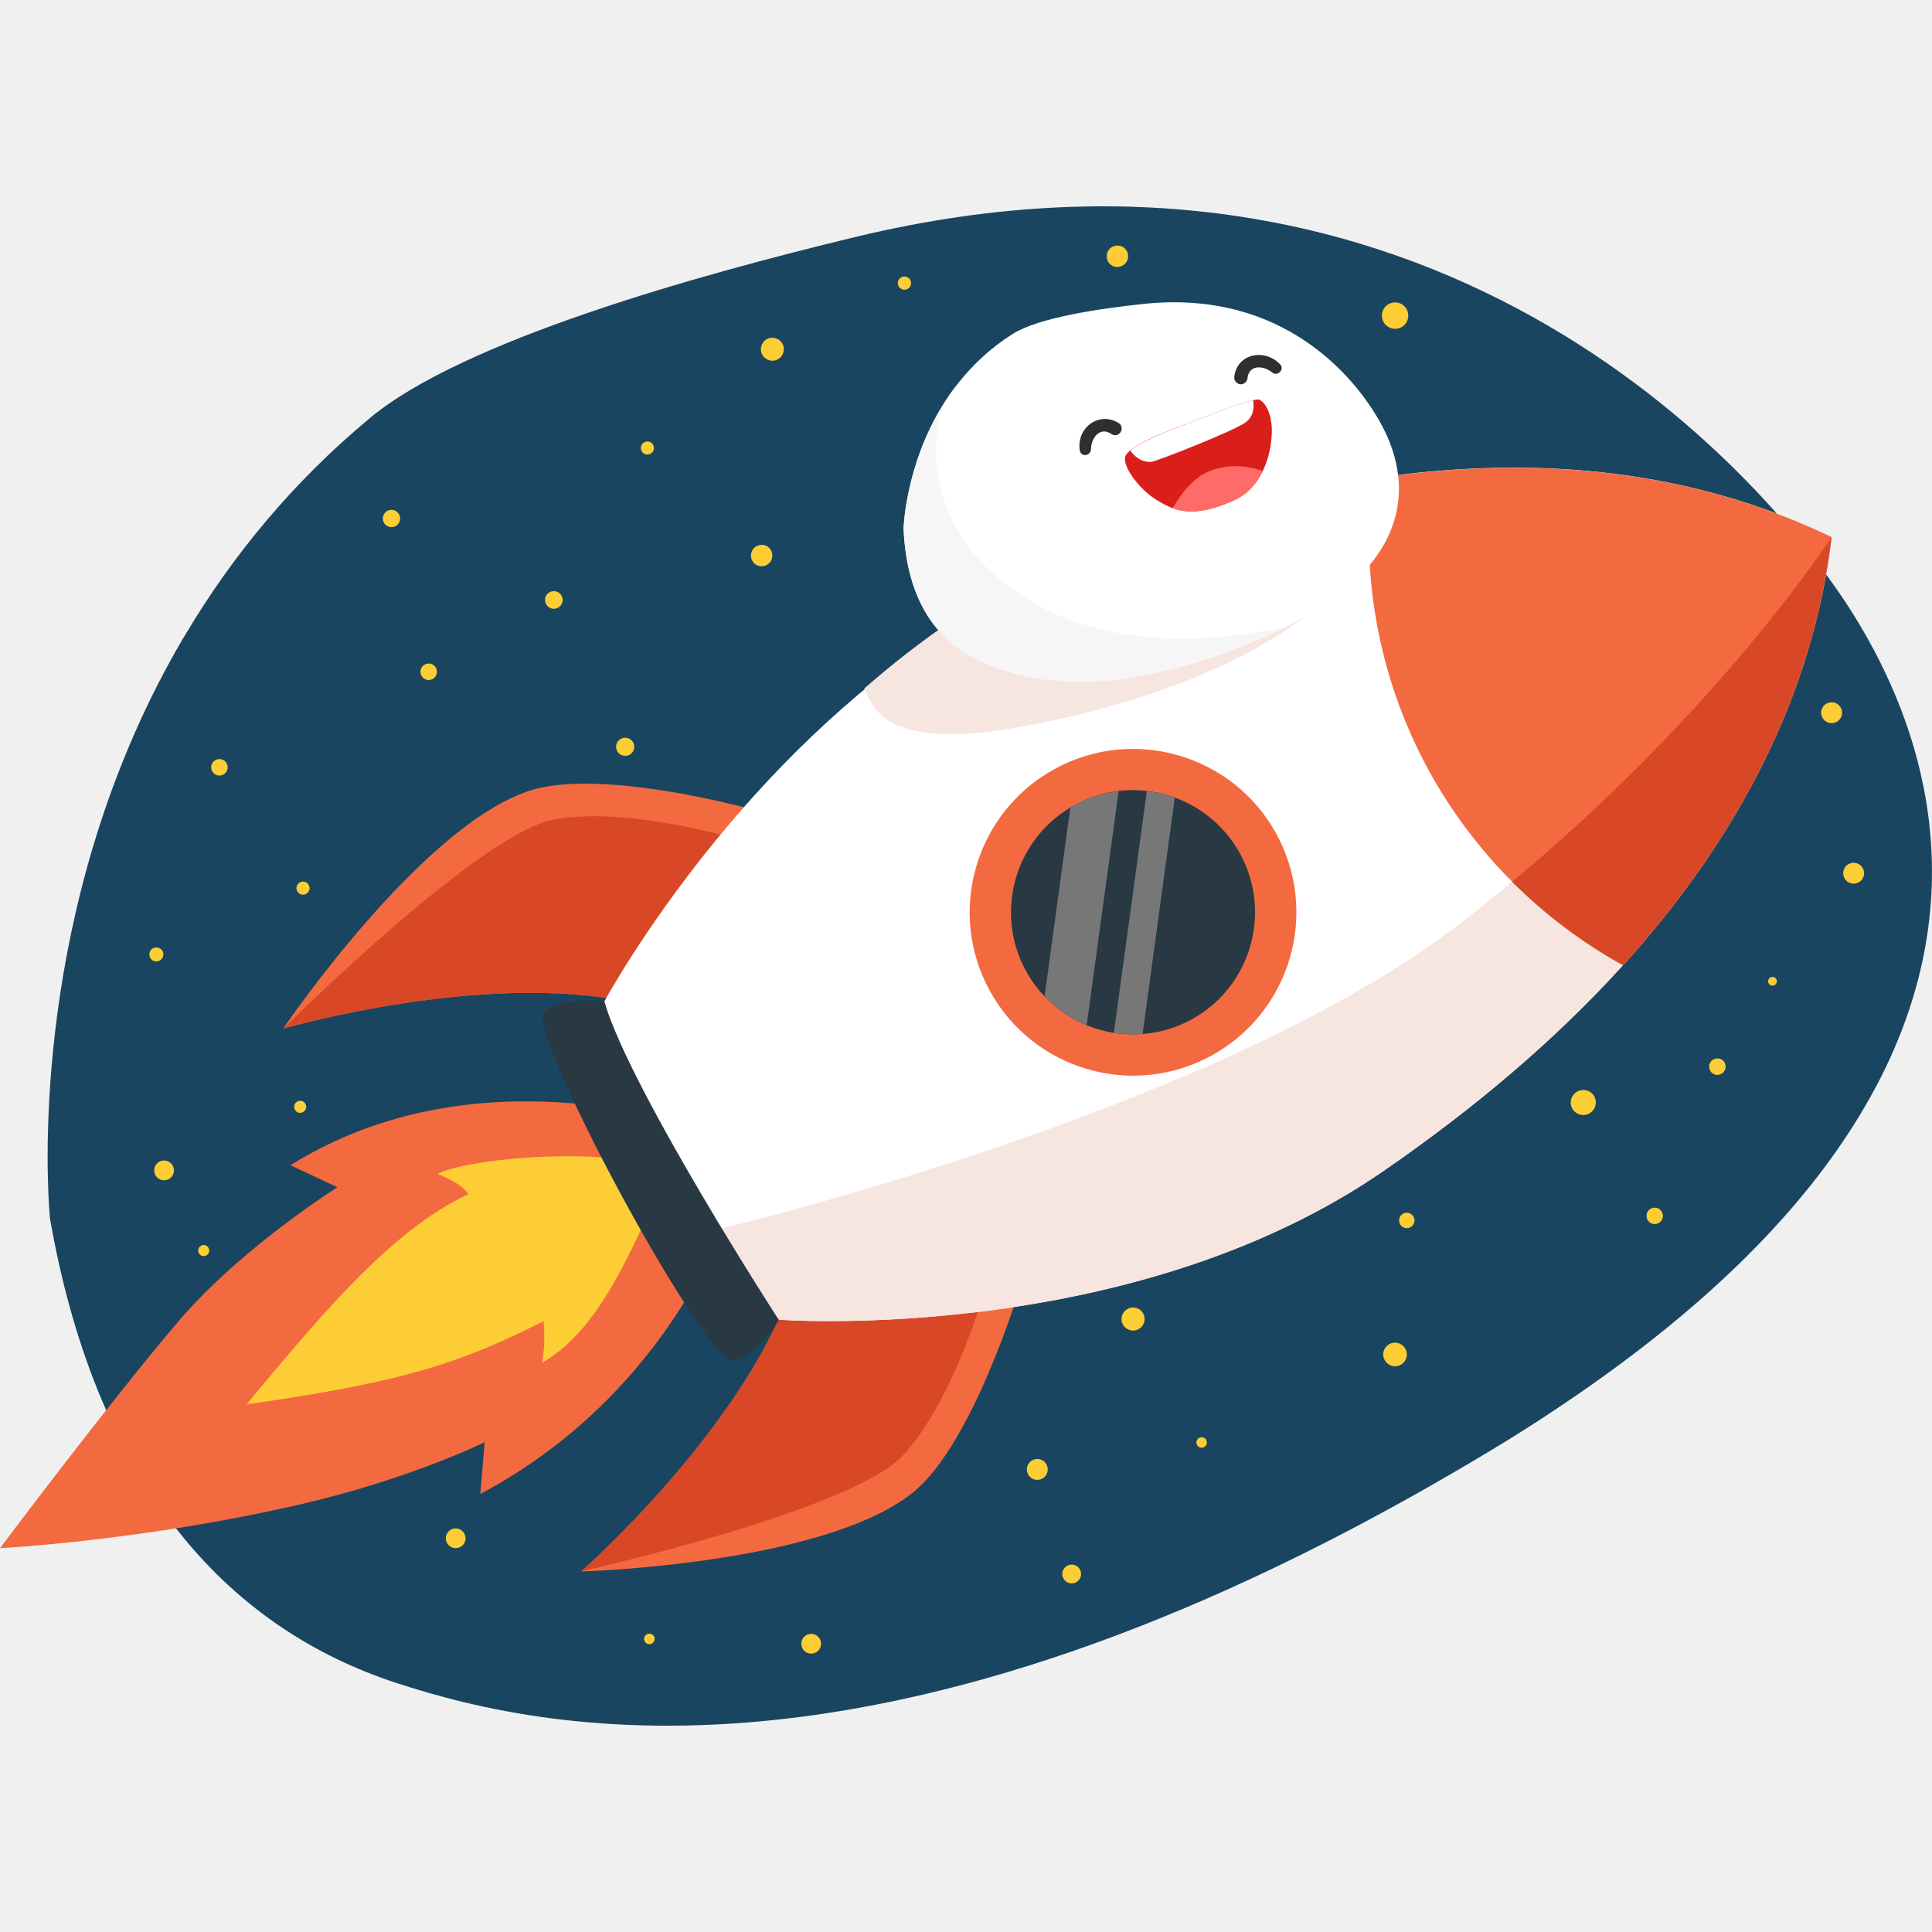
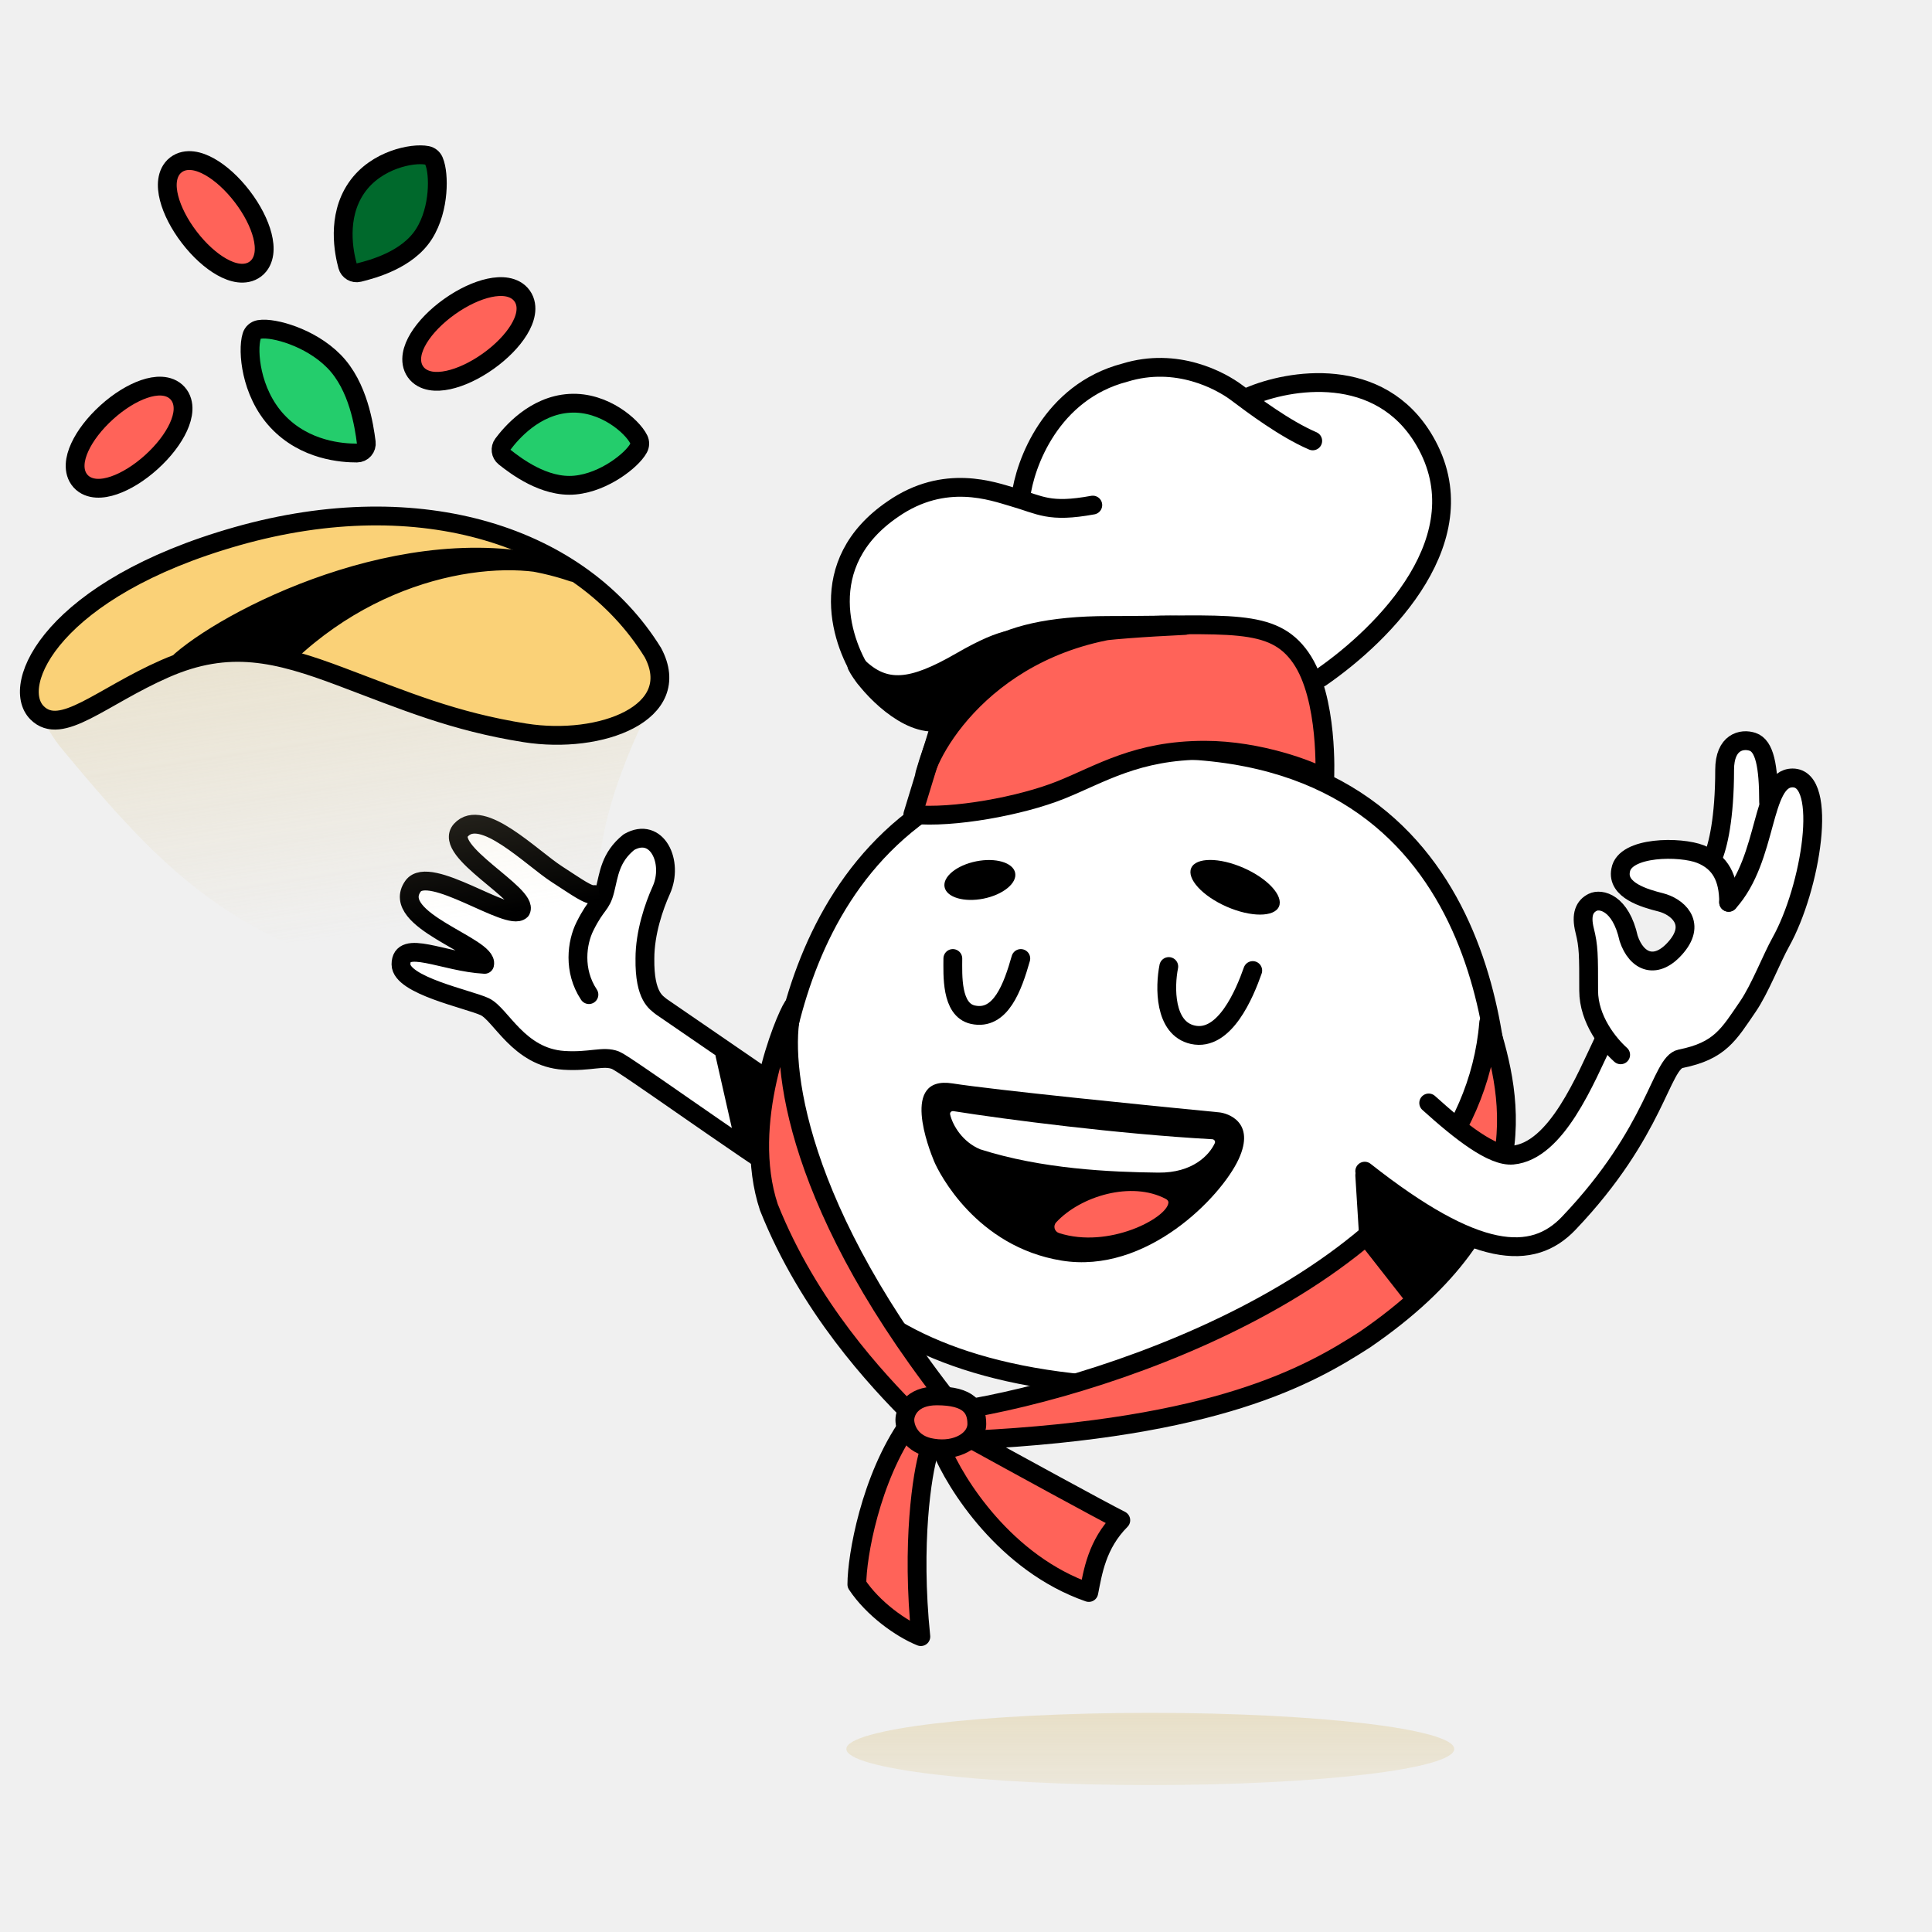
- <svg xmlns="http://www.w3.org/2000/svg" width="1500px" height="1500px" viewBox="0 0 1500 1500" version="1.1">
-   <g id="mozza-create" stroke="none" stroke-width="1" fill="none" fill-rule="evenodd">
-     <g id="Group" transform="translate(0, 160)">
-       <g id="Path">
-         <g transform="translate(36, 0)">
-           <path d="M1428.2,668.5 C1423.5,678.4 1418.1,688.4 1412.3,698.4 C1369.6,772.2 1296.2,850.6 1177.8,930.2 C1158.9,943 1138.8,955.8 1117.5,968.5 C664.7,1240.2 395.8,1187.4 271.3,1146.5 C146.9,1105.7 40.3,1000.5 2.8,786 C2.8,786 -16.4,600 69.9,406.2 C80.2,383 92,359.8 105.5,336.7 C106.5,335 107.5,333.3 108.6,331.6 C143.8,272.7 190.1,215.3 251.3,164.5 C323.2,104.6 504,53.9 628.1,24 C1072.3,-83.3 1329.4,200.2 1402.3,316 C1447.4,387.8 1501,516.4 1428.2,668.5 Z" fill="#194560" />
-           <path d="M456.4,418.9 C456.9,422.8 454.2,426.3 450.3,426.8 C446.4,427.3 442.9,424.6 442.4,420.7 C441.9,416.8 444.6,413.3 448.5,412.8 C452.3,412.3 455.9,415 456.4,418.9 Z" fill="#FCCD35" />
-           <path d="M563.6,270.2 C564.2,274.8 561,279 556.4,279.6 C551.8,280.2 547.6,277 547.1,272.4 C546.5,267.8 549.7,263.7 554.3,263.1 C558.8,262.4 563,265.6 563.6,270.2 Z" fill="#FCCD35" />
-           <path d="M839.8,37.8 C840.4,42.4 837.2,46.6 832.6,47.2 C828,47.8 823.8,44.6 823.3,40 C822.7,35.4 825.9,31.3 830.5,30.7 C835,30 839.2,33.2 839.8,37.8 Z" fill="#FCCD35" />
-           <path d="M471.7,187.2 C472.1,190 470.1,192.5 467.3,192.9 C464.5,193.3 462,191.3 461.6,188.5 C461.2,185.7 463.2,183.2 466,182.8 C468.8,182.4 471.3,184.4 471.7,187.2 Z" fill="#FCCD35" />
-           <path d="M274.6,241.7 C275.1,245.4 272.5,248.8 268.8,249.2 C265.1,249.7 261.7,247.1 261.3,243.4 C260.8,239.7 263.4,236.3 267.1,235.9 C270.7,235.4 274.1,238 274.6,241.7 Z" fill="#FCCD35" />
-           <path d="M90.8,580.3 C91.2,583.3 89.1,586 86.1,586.4 C83.1,586.8 80.4,584.7 80,581.7 C79.6,578.7 81.7,576 84.7,575.6 C87.7,575.3 90.5,577.4 90.8,580.3 Z" fill="#FCCD35" />
-           <path d="M400.8,304.9 C401.3,308.6 398.7,312.1 394.9,312.6 C391.2,313.1 387.7,310.5 387.2,306.7 C386.7,303 389.3,299.5 393.1,299 C396.9,298.5 400.3,301.2 400.8,304.9 Z" fill="#FCCD35" />
-           <path d="M671.3,59.1 C671.7,61.9 669.7,64.5 666.9,64.9 C664.1,65.3 661.5,63.3 661.1,60.5 C660.7,57.7 662.7,55.1 665.5,54.7 C668.4,54.4 671,56.3 671.3,59.1 Z" fill="#FCCD35" />
-           <path d="M303.2,360.7 C303.7,364.2 301.2,367.4 297.7,367.9 C294.2,368.4 291,365.9 290.5,362.4 C290,358.9 292.5,355.7 296,355.2 C299.5,354.7 302.7,357.2 303.2,360.7 Z" fill="#FCCD35" />
-           <path d="M1057.3,83.7 C1058,89.3 1054.1,94.5 1048.5,95.2 C1042.9,95.9 1037.7,92 1037,86.4 C1036.3,80.8 1040.2,75.6 1045.8,74.9 C1051.4,74.1 1056.6,78.1 1057.3,83.7 Z" fill="#FCCD35" />
-           <path d="M140.7,434.9 C141.2,438.4 138.7,441.6 135.2,442.1 C131.7,442.6 128.5,440.1 128,436.6 C127.5,433.1 130,429.9 133.5,429.4 C137,428.9 140.3,431.4 140.7,434.9 Z" fill="#FCCD35" />
-           <path d="M1411.2,516.9 C1411.8,521.3 1408.7,525.4 1404.2,526 C1399.8,526.6 1395.7,523.5 1395.1,519 C1394.5,514.6 1397.6,510.5 1402.1,509.9 C1406.5,509.3 1410.6,512.5 1411.2,516.9 Z" fill="#FCCD35" />
-           <path d="M1394.1,392.3 C1394.7,396.7 1391.6,400.8 1387.1,401.4 C1382.7,402 1378.6,398.9 1378,394.4 C1377.4,390 1380.5,385.9 1385,385.3 C1389.5,384.7 1393.5,387.9 1394.1,392.3 Z" fill="#FCCD35" />
-           <path d="M1343.5,601.4 C1343.7,603.3 1342.4,605 1340.6,605.2 C1338.7,605.4 1337,604.1 1336.8,602.3 C1336.6,600.4 1337.9,598.7 1339.7,598.5 C1341.5,598.2 1343.2,599.5 1343.5,601.4 Z" fill="#FCCD35" />
-           <path d="M1202.9,694.7 C1203.6,700 1199.9,704.9 1194.5,705.6 C1189.2,706.3 1184.3,702.6 1183.6,697.3 C1182.9,692 1186.6,687.1 1192,686.4 C1197.3,685.6 1202.2,689.3 1202.9,694.7 Z" fill="#FCCD35" />
-           <path d="M1303.7,667.3 C1304.2,670.8 1301.7,674 1298.2,674.5 C1294.7,675 1291.5,672.5 1291,669 C1290.5,665.5 1293,662.3 1296.5,661.8 C1300.1,661.3 1303.3,663.8 1303.7,667.3 Z" fill="#FCCD35" />
-           <path d="M1062.2,786.8 C1062.6,790.1 1060.3,793.1 1057,793.5 C1053.7,793.9 1050.7,791.6 1050.3,788.3 C1049.9,785 1052.2,782 1055.5,781.6 C1058.7,781.2 1061.7,783.5 1062.2,786.8 Z" fill="#FCCD35" />
-           <path d="M1056.2,890.4 C1056.9,895.4 1053.3,900 1048.3,900.7 C1043.3,901.4 1038.7,897.8 1038,892.8 C1037.3,887.8 1040.9,883.2 1045.9,882.5 C1050.9,881.8 1055.5,885.4 1056.2,890.4 Z" fill="#FCCD35" />
-           <path d="M852.6,862.9 C853.2,867.8 849.8,872.3 844.9,873 C840,873.6 835.5,870.2 834.8,865.3 C834.2,860.4 837.6,855.9 842.5,855.2 C847.4,854.5 851.9,858 852.6,862.9 Z" fill="#FCCD35" />
-           <path d="M901,959.4 C901.3,961.6 899.7,963.7 897.5,964 C895.3,964.3 893.2,962.7 892.9,960.5 C892.6,958.3 894.2,956.2 896.4,955.9 C898.7,955.6 900.7,957.2 901,959.4 Z" fill="#FCCD35" />
-           <path d="M472.2,1111.9 C472.5,1114.1 470.9,1116.2 468.7,1116.5 C466.5,1116.8 464.4,1115.2 464.1,1113 C463.8,1110.8 465.4,1108.7 467.6,1108.4 C469.9,1108.1 472,1109.7 472.2,1111.9 Z" fill="#FCCD35" />
-           <path d="M803.3,1061.1 C803.8,1065.1 801,1068.7 797,1069.3 C793,1069.8 789.4,1067 788.8,1063 C788.3,1059 791.1,1055.4 795.1,1054.8 C799.1,1054.3 802.8,1057.1 803.3,1061.1 Z" fill="#FCCD35" />
-           <path d="M777.4,979.8 C778,984.2 774.9,988.3 770.4,988.9 C766,989.5 761.9,986.4 761.3,981.9 C760.7,977.5 763.8,973.4 768.3,972.8 C772.7,972.2 776.8,975.3 777.4,979.8 Z" fill="#FCCD35" />
-           <path d="M601.4,1115.2 C602,1119.4 599,1123.3 594.8,1123.8 C590.6,1124.4 586.7,1121.4 586.2,1117.2 C585.6,1113 588.6,1109.1 592.8,1108.6 C597,1108 600.9,1111 601.4,1115.2 Z" fill="#FCCD35" />
-           <path d="M325.4,1033.3 C326,1037.5 323,1041.4 318.8,1041.9 C314.6,1042.5 310.7,1039.5 310.2,1035.3 C309.6,1031.1 312.6,1027.2 316.8,1026.7 C321,1026.2 324.8,1029.1 325.4,1033.3 Z" fill="#FCCD35" />
-           <path d="M1255,783.2 C1255.5,786.7 1253,789.9 1249.5,790.3 C1246,790.8 1242.8,788.3 1242.4,784.8 C1241.9,781.3 1244.4,778.1 1247.9,777.7 C1251.4,777.2 1254.6,779.7 1255,783.2 Z" fill="#FCCD35" />
-           <path d="M204.3,528.9 C204.7,531.7 202.7,534.2 199.9,534.6 C197.1,535 194.6,533 194.2,530.2 C193.8,527.4 195.8,524.9 198.6,524.5 C201.4,524.2 204,526.1 204.3,528.9 Z" fill="#FCCD35" />
-           <path d="M201.7,698.7 C202,701.3 200.2,703.6 197.7,704 C195.1,704.3 192.8,702.5 192.4,700 C192.1,697.4 193.9,695.1 196.4,694.7 C199,694.3 201.3,696.1 201.7,698.7 Z" fill="#FCCD35" />
-           <path d="M99,747.7 C99.6,751.9 96.6,755.8 92.4,756.3 C88.2,756.9 84.3,753.9 83.8,749.7 C83.2,745.5 86.2,741.6 90.4,741.1 C94.6,740.5 98.5,743.5 99,747.7 Z" fill="#FCCD35" />
-           <path d="M126.4,810.4 C126.7,812.8 125.1,814.9 122.7,815.2 C120.3,815.5 118.2,813.9 117.9,811.5 C117.6,809.1 119.3,807 121.6,806.7 C124,806.3 126.1,808 126.4,810.4 Z" fill="#FCCD35" />
-         </g>
-         <g transform="translate(0, 203)">
-           <path d="M567.2,572.6 L547.8,525.7 L540.3,512.7 C536.6,511.3 369.2,451.8 225.5,541.7 L262,558.8 C262,558.8 187.6,605.4 138.7,662.7 C84.6,726.1 0,839 0,839 C0,839 111.8,833.3 235.2,804.5 C319.6,784.8 376.3,756.7 376.3,756.7 L372.9,796.9 C522.5,717.4 566.6,576.5 567.2,572.6 Z" fill="#F46A40" />
-           <path d="M472.4,536.2 C441.3,532.2 366.5,536 339.8,548.3 C347.1,551.8 358.7,556.3 363.6,564.2 C302.1,592.4 243.3,665.3 191.4,727.3 C320.4,709.3 362.5,692.5 422,662.8 C423.1,673.9 422.7,685 420.9,695 C459.3,673.2 482.2,624.5 500.8,585.1" fill="#FCCD35" />
-           <g transform="translate(219, 0)">
-             <path d="M366.8,265.9 C366.8,265.9 321.9,364.7 285.1,403.5 C285.1,403.5 285.1,403.5 285.1,403.5 C280.2,408.6 275.5,412.7 271,415.4 C158.1,390.5 3.7,434.8 0.9,435.6 C0.9,435.6 0.9,435.6 0.9,435.6 C0.9,435.6 0.9,435.6 0.9,435.6 C2.5,433.2 107.1,279.5 191.2,251.2 C247.3,232.3 366.8,265.9 366.8,265.9 Z" fill="#F46A40" />
-             <path d="M355.3,289.1 C355.3,289.1 314.7,359.8 285.2,403.5 C285.2,403.5 285.2,403.5 285.2,403.5 C280.3,408.6 275.6,412.7 271.1,415.4 C158.2,390.5 3.8,434.8 1,435.6 C3.3,433.3 153.3,284 210.9,273.3 C268.8,262.5 355.3,289.1 355.3,289.1 Z" fill="#D84827" />
-             <path d="M571.9,639.6 C571.9,639.6 464.4,624.4 411.9,634.6 C411.9,634.6 411.9,634.6 411.9,634.6 C404.9,635.9 399,637.7 394.3,640.1 C354.7,748.7 234.4,855.2 232.2,857.1 C232.2,857.1 232.2,857.1 232.2,857.1 C232.2,857.1 232.2,857.1 232.2,857.1 C235.1,857 420.9,851.4 490,795.6 C536,758.4 571.9,639.6 571.9,639.6 Z" fill="#F46A40" />
-             <path d="M546.1,636.8 C546.1,636.8 464.7,633.1 411.9,634.5 C411.9,634.5 411.9,634.5 411.9,634.5 C404.9,635.8 399,637.6 394.3,640 C354.7,748.6 234.4,855.1 232.2,857 C235.4,856.3 441.9,810 481.8,767.2 C522.1,724 546.1,636.8 546.1,636.8 Z" fill="#D84827" />
-             <path d="M562.8,652.6 C551.4,654.3 540.4,655.7 529.7,656.8 C445.7,666.1 385.7,661.6 385.7,661.6 C364.9,638.1 347.8,613.2 334.9,592.3 C332.7,588.6 330.5,585.1 328.5,581.8 C315.2,559.1 307.9,543.4 307.9,543.4 C305.3,539.3 269.8,482.8 250.2,414.6 C250.2,414.6 279.8,359.5 334.8,291.8 C342.6,282.2 350.9,272.4 359.7,262.4 C384.7,234 413.9,204.6 446.7,176.8 C491,139.5 542.1,105.2 599.4,80.9 C624.4,70.3 649.2,60.7 673.9,52.1 C732.5,31.7 790,17 846.1,8.6 C846.1,8.6 846.2,8.6 846.2,8.6 C974.9,-10.8 1095.8,2.3 1203,53.9 C1188.5,175.2 1131.5,286.3 1041.5,385.9 C1041.4,386 1041.2,386.2 1041.1,386.3 C989.3,443.5 926.6,496.9 854.7,546.4 C761.9,610.3 652.6,639.5 562.8,652.6 Z" fill="#FFFFFF" />
-             <path d="M562.8,652.6 C551.4,654.3 540.4,655.7 529.7,656.8 C445.7,666.1 385.7,661.6 385.7,661.6 C364.9,638.1 347.8,613.2 334.9,592.3 C353.9,587.8 727.2,497.8 912.3,355.7 C1102.3,209.9 1203.1,53.9 1203.1,53.9 C1188.6,175.2 1131.6,286.3 1041.6,385.9 C1041.5,386 1041.3,386.2 1041.2,386.3 C989.4,443.5 926.7,496.9 854.8,546.4 C761.9,610.3 652.6,639.5 562.8,652.6 Z" fill="#F7E5DF" />
-             <path d="M1041.1,386.4 C932.2,326.3 854.7,214.1 844.8,80.7 C843,56.3 843.5,32.2 846.2,8.7 C846.2,8.7 846.3,8.7 846.3,8.7 C975,-10.7 1095.9,2.4 1203.1,54 C1188.6,175.3 1131.6,286.4 1041.6,386 C1041.4,386.1 1041.3,386.2 1041.1,386.4 Z" fill="#F46A40" />
-             <path d="M721.7,456.5 C660.3,490.2 583.2,467.7 549.5,406.3 C515.8,344.9 538.3,267.8 599.7,234.1 C661.1,200.4 738.2,222.9 771.9,284.3 C805.5,345.7 783.1,422.8 721.7,456.5 Z" fill="#F46A40" />
-             <path d="M706.3,428.4 C694.1,435.1 681.1,438.8 668.1,439.8 C660.6,440.4 653.1,440.1 645.8,438.9 C638.6,437.8 631.5,435.8 624.7,433 C612.5,428 601.3,420.5 592,410.6 C586.5,404.8 581.6,398.2 577.6,390.9 C553,346.1 568.5,290 612,264 C613,263.4 614,262.8 615.1,262.2 C626.1,256.2 637.8,252.5 649.5,251.1 C656.8,250.2 664.2,250.2 671.4,251.1 C678.8,251.9 686.1,253.7 693.1,256.2 C713.9,263.8 732.2,278.7 743.7,299.6 C768.9,345.6 752.1,403.2 706.3,428.4 Z" fill="#283944" />
-             <path d="M1041.1,386.4 C1041.2,386.2 1041.4,386.1 1041.5,386 C1131.6,286.4 1188.5,175.4 1203,54 C1203,54 1117.3,186.6 955,321.6 C980.5,347 1009.5,368.9 1041.1,386.4 Z" fill="#D84827" />
-           </g>
-           <path d="M1036.8,96 C973.1,156.4 868.7,188.9 779.5,203.5 C751.2,207.7 698.8,212.7 679.8,187.4 C675.7,182 672.9,176.8 671,171.6 C714.5,133.4 764.9,98.1 821.7,72.6 C846.4,61.5 871.1,51.4 895.5,42.3 L1036.8,96 Z" fill="#F7E5DF" />
-           <path d="M469.2,414.7 C469.2,414.7 439.8,409.8 422.8,421.9 C405.8,434 548.4,697.9 569.5,693.2 C590.6,688.5 604.6,661.7 604.6,661.7 C604.6,661.7 489.7,484.1 469.2,414.7 Z" fill="#283944" />
-         </g>
-         <path d="M868.5,454.2 L843.7,636 C831.5,631 820.3,623.5 811,613.6 L831,467 C832,466.4 833,465.8 834.1,465.2 C845.1,459.2 856.8,455.6 868.5,454.2 Z" fill="#777777" />
-         <path d="M912.1,459.3 L887.1,642.8 C879.6,643.4 872.1,643.1 864.8,641.9 L890.4,454.2 C897.9,455 905.2,456.8 912.1,459.3 Z" fill="#777777" />
-         <g transform="translate(701, 74)">
-           <path d="M370.1,194.3 C368.6,196.7 366.9,199.1 365,201.4 C351.6,218.9 330.1,236.5 297,252.9 C291.7,255.5 286.1,258.1 280.2,260.7 C154.9,315.1 87.7,292.5 57.2,277.8 C26.7,263.1 2.9,232.6 0.5,176.3 C0.5,176.3 1.8,128 30.5,81.2 C33.9,75.6 37.7,70 42,64.6 C42.3,64.2 42.6,63.8 43,63.4 C54,49.5 67.8,36.3 85.2,25.3 C105.6,12.4 153.7,5.5 186.5,2 C304,-10.6 360.4,70.8 375.2,103 C384.5,123 393.9,157.8 370.1,194.3 Z" fill="#FFFFFF" />
-           <g transform="translate(137, 41)">
-             <g transform="translate(35, 35)">
-               <path d="M24.1,77.6 C28.4,80.3 32.7,82.8 37.4,84.5 C48.8,88.6 62.8,88.6 85.3,78.3 C95.9,73.5 102.9,65 107.4,55.7 C113.8,42.5 115.1,27.6 114.2,19.3 C113,8.5 108.7,2.1 104.7,0.3 C104,0 102.3,0.2 99.9,0.7 C88.7,3.2 62.6,13.6 51.9,17.7 C40.4,22 14.6,31.3 4.5,39.7 C2.8,41.1 1.6,42.5 0.9,43.8 C-2.2,50.6 9.8,68.4 24.1,77.6 Z" fill="#DA1E19" />
-               <path d="M37.5,84.5 C48.9,88.6 62.9,88.6 85.4,78.3 C96,73.5 103,65 107.5,55.7 C99.7,52.8 83.6,48.9 66.1,55.7 C53.5,60.8 43.8,73.5 37.5,84.5 Z" fill="#FF6B69" />
-               <path d="M4.6,39.8 C10.1,47.8 17.5,49.2 21.4,48.5 C25.8,47.8 84.6,24.8 94.1,17.9 C101.1,12.8 100.6,4.6 99.9,0.7 C88.7,3.2 62.6,13.6 51.9,17.7 C40.5,22.1 14.7,31.4 4.6,39.8 Z" fill="#FFFFFF" />
-             </g>
-             <path d="M9.1,73.4 C9.1,65.2 16,56 24.6,61.8 C26,62.8 28.1,63.3 29.7,62.5 C31.6,61.5 32.3,60.6 32.8,58.5 C33.2,56.9 32.3,54.6 30.9,53.7 C15.6,43.8 -2.2,56.9 0.3,74.5 C1.2,80.4 9.1,79 9.1,73.4 Z" fill="#2F2F2F" />
-             <path d="M156.1,8.1 C144.5,-4.6 122.5,-1 120.3,17.5 C120,19.9 121.2,21.9 123.4,22.9 C124.8,23.6 126,23.5 127.4,22.9 C129,22.2 130.3,20.6 130.5,18.9 C131.6,7.8 143,8.6 149.9,14.3 C153.7,17.5 159.5,11.9 156.1,8.1 Z" fill="#2F2F2F" />
-           </g>
-           <path d="M297.1,253 C291.8,255.6 286.2,258.2 280.3,260.8 C155,315.2 87.8,292.6 57.3,277.9 C26.8,263.2 3,232.7 0.6,176.4 C0.6,176.4 1.9,128.1 30.6,81.3 C7.2,167.9 72.5,238 162.2,256.6 C208.7,265.8 252.8,261.4 297.1,253 Z" fill="#F6F6F6" />
-         </g>
-       </g>
-       <path d="M608.5,110 C609.1,114.9 605.7,119.4 600.8,120 C595.9,120.6 591.4,117.2 590.8,112.3 C590.2,107.4 593.6,102.9 598.5,102.3 C603.4,101.7 607.9,105.1 608.5,110 Z" id="Path" fill="#FCCD35" />
-     </g>
+ <svg xmlns="http://www.w3.org/2000/svg" width="1500" height="1500" viewBox="0 0 1500 1500" fill="none">
+   <g clip-path="url(#clip0_1521_878)">
+     <path d="M526.293 795.389L649.446 874.938L660.346 938.666C601.543 900.683 485.387 826.125 477.873 823.161C468.481 819.456 458.131 824.58 437.796 823.255C417.461 821.929 386.133 790.536 373.412 784.681C360.691 778.826 312.437 763.774 317.525 748.728C322.77 733.219 344.373 748.735 376.243 750.426C345.469 728.605 311.836 699.315 323.736 688.105C335.635 676.896 374.732 701.764 404.46 706.794C397.057 684.918 346.298 660.732 360.992 644.49C377.177 626.602 407.926 671.69 427.897 684.59C443.873 694.91 456.986 695.507 461.545 694.516C464.362 691.03 470.211 681.711 471.069 672.328C474.169 660.159 473.659 662.521 488.288 650.718C508.395 637.725 518.032 663.618 513.382 681.872C509.326 702.871 517.804 695.784 513.382 709.108C503.812 737.948 502.026 728.325 500.708 748.728C500.308 778.703 522.767 792.324 526.293 795.389Z" fill="white" />
+     <path d="M649.448 874.938L513.384 781.543C509.858 778.478 500.309 774.153 500.709 744.179C500.709 724.24 507.751 703.679 513.384 691.218C523.243 669.411 510.023 641.373 488.29 653.834C473.66 665.637 472.761 679.049 469.661 691.218C466.561 703.387 463.164 701.141 454.137 719.256C447.928 731.717 444.823 753.524 457.242 772.216M461.547 694.515C456.988 695.507 448.38 689.072 432.403 678.752C412.433 665.852 374.075 626.592 357.89 644.481C343.196 660.722 410.67 694.515 404.461 706.789C395.146 716.136 333.051 670.529 320.632 688.083C302.003 714.414 379.623 734.827 376.245 748.724C344.376 747.033 311.317 728.602 311.317 748.726C311.317 765.105 363.524 775.687 376.245 781.543C388.966 787.398 402.55 820.956 437.798 823.254C458.133 824.58 468.482 819.455 477.875 823.16C485.389 826.124 566.678 885.047 625.481 923.03" stroke="black" stroke-width="14.605" stroke-linecap="round" stroke-linejoin="round" />
+     <path d="M605.184 901.025L578.331 887.481L562.808 818.949L596.062 841.681L605.184 901.025Z" fill="black" stroke="black" stroke-width="14.605" stroke-linecap="round" stroke-linejoin="round" />
+     <path d="M842.234 1074.45C1072.28 1096.28 1165.13 906.177 1165.13 884.368C1165.13 829.684 1162.03 581.787 901.224 581.785C637.319 575.951 606.271 794.025 600.123 878.04C603.167 909.333 612.481 1052.64 842.234 1074.45Z" fill="white" stroke="black" stroke-width="14.605" />
+     <path d="M739.522 841.165C772.265 846.287 891.21 858.276 946.59 863.63C952.859 864.238 975.131 870.931 961.662 900.019C948.193 929.106 890.288 989.528 824.138 978.708C757.989 967.888 728.963 910.647 725.195 901.55C721.426 892.453 698.594 834.763 739.522 841.165Z" fill="black" />
+     <path d="M822.279 957.358C860.902 969.761 906.192 945.595 907.161 933.76C907.267 932.461 906.259 931.439 905.109 930.832C878.431 916.748 838.909 928.622 820.025 949.02C817.427 951.827 818.646 956.191 822.279 957.358Z" fill="#FF6359" />
+     <path d="M899.338 910.417C926.16 910.713 938.996 896.609 943.163 887.556C943.825 886.117 942.759 884.584 941.177 884.497C868.618 880.504 781.042 869.171 740.239 862.686C738.674 862.437 737.321 863.714 737.679 865.258C739.67 873.864 747.408 886.675 761.069 892.334C808.862 907.608 861.954 910.005 899.338 910.417Z" fill="white" />
+     <ellipse rx="37.196" ry="16.419" transform="matrix(-0.915637 -0.402006 -0.399721 0.916637 958.926 688.883)" fill="black" />
+     <ellipse rx="27.953" ry="14.759" transform="matrix(-0.980302 0.197502 0.196217 0.98056 760.766 683.212)" fill="black" />
+     <ellipse rx="235.963" ry="28.038" transform="matrix(-1 0 0 1 893.091 1357.9)" fill="url(#paint0_linear_1521_878)" />
+     <path d="M655.947 448.225C646.012 513.024 693.205 543.761 718.043 551.031C732.532 539.607 767.098 513.645 789.453 501.183C817.396 485.607 907.434 488.722 950.901 485.607C994.367 482.491 1013 510.529 1022.31 522.99C1071.99 488.722 1137.19 429.531 1109.24 351.647C1086.89 289.341 1017.14 292.458 985.053 301.805C977.809 303.881 960.836 306.787 950.901 301.805C871.419 254.452 814.291 327.766 795.662 370.342C794.627 375.534 790.695 385.295 783.243 382.803C773.929 379.688 668.366 367.226 655.947 448.225Z" fill="white" />
+     <path d="M745.986 513.645C783.243 492.136 790.488 496.289 804.977 495.251C789.453 517.058 749.091 560.673 724.253 560.673C699.414 560.673 671.471 529.221 665.262 516.76C687.099 538.567 708.729 535.153 745.986 513.645Z" fill="black" stroke="black" stroke-width="14.605" stroke-linecap="round" stroke-linejoin="round" />
+     <path d="M935.381 582.482C977.606 582.482 1018.17 598.058 1028.52 604.289C1028.52 604.289 1031.63 541.729 1009.89 510.575C988.159 479.422 954.006 485.595 860.863 485.607C767.72 485.618 742.882 516.763 733.568 551.031L708.729 632.327C739.777 635.442 792.561 625.799 823.606 613.338C854.651 600.877 882.6 582.482 935.381 582.482Z" fill="#FF6359" stroke="black" stroke-width="14.605" stroke-linecap="round" stroke-linejoin="round" />
+     <path d="M907.434 750.409C904.33 765.986 903.709 798.385 926.061 803.37C950.897 808.908 966.419 771.178 972.628 753.525" stroke="black" stroke-width="14.605" stroke-linecap="round" />
+     <path d="M739.778 744.179C739.778 756.64 738.245 783.991 755.298 787.793C777.029 792.639 786.341 765.986 792.551 744.179" stroke="black" stroke-width="14.605" stroke-linecap="round" />
+     <path d="M671.47 526.108C653.876 501.185 631.109 437.633 693.204 395.264C733.566 367.226 771.124 381.555 786.347 385.918C808.081 392.148 814.289 398.379 848.442 392.149" stroke="black" stroke-width="14.605" stroke-linecap="round" />
+     <path d="M792.556 385.916C795.661 359.955 816.152 304.294 873.28 289.341C913.642 276.879 947.795 295.571 960.214 304.917C972.633 314.263 997.471 332.955 1019.2 342.301" stroke="black" stroke-width="14.605" stroke-linecap="round" />
+     <path d="M969.528 308.032C1000.58 294.533 1071.36 282.487 1106.14 342.301C1149.6 417.069 1075.09 491.838 1025.41 526.106" stroke="black" stroke-width="14.605" stroke-linecap="round" />
+     <path d="M718.042 600.842C727.356 568.65 786.347 479.376 919.852 485.613C792.556 491.838 746.886 501.151 718.042 600.842Z" stroke="black" stroke-width="14.605" stroke-linecap="round" stroke-linejoin="round" />
+     <path d="M733.566 1083.75C611.859 926.737 605.237 815.832 615.587 781.563C609.377 790.909 575.223 871.907 596.957 937.329C628.006 1015.21 680.785 1071.29 708.728 1099.33C714.938 1098.29 728.599 1093.72 733.566 1083.75Z" fill="#FF6359" stroke="black" stroke-width="14.605" stroke-linecap="round" stroke-linejoin="round" />
+     <path d="M1155.82 794.024C1140.91 978.451 882.596 1070.25 755.3 1093.1V1118.02C944.691 1108.67 1016.1 1068.17 1059.57 1040.13C1196.18 946.675 1174.44 853.215 1155.82 794.024Z" fill="#FF6359" stroke="black" stroke-width="14.605" stroke-linecap="round" stroke-linejoin="round" />
+     <path d="M845.339 1236.4C780.76 1213.97 741.847 1152.29 730.463 1124.25L755.301 1118.02C787.384 1135.67 855.275 1172.85 870.178 1180.32C851.549 1199.02 848.444 1220.82 845.339 1236.4Z" fill="#FF6359" stroke="black" stroke-width="14.605" stroke-linecap="round" stroke-linejoin="round" />
+     <path d="M714.934 1270.67C707.483 1198.39 715.968 1143.98 721.142 1127.36C718.038 1122.17 713.071 1108.05 705.621 1105.56C675.818 1147.92 665.263 1208.36 665.263 1230.17C677.681 1248.86 699.412 1264.44 714.934 1270.67Z" fill="#FF6359" stroke="black" stroke-width="14.605" stroke-linecap="round" stroke-linejoin="round" />
+     <path d="M758.399 1105.56C758.399 1118.02 742.876 1127.36 724.25 1124.25C706.865 1121.76 702.519 1108.67 702.519 1102.44C702.519 1096.21 707.486 1083.75 727.354 1083.75C752.19 1083.75 758.399 1093.1 758.399 1105.56Z" fill="#FF6359" stroke="black" stroke-width="14.605" stroke-linecap="round" stroke-linejoin="round" />
+     <path d="M1245.85 806.486C1230.93 837.639 1208.6 893.715 1174.44 896.831C1158.93 898.246 1134.08 878.762 1109.24 856.331L1059.57 909.292C1146.5 977.829 1189.97 979.104 1217.91 949.791C1286.22 878.139 1289.31 825.145 1304.84 822.03C1335.43 815.89 1342.09 803.34 1357.03 781.532C1366.4 767.858 1375.68 743.816 1382.46 731.718C1406.19 689.377 1419.72 603.987 1391.78 603.988C1366.94 603.988 1373.15 666.293 1342.09 700.532L1348.31 688.104L1373.15 603.988L1366.94 579.066L1342.09 585.298L1342.09 616.451L1329.68 669.412L1314.16 660.066L1264.48 669.412L1264.48 688.104L1295.53 700.532L1314.16 719.257L1295.53 744.18L1273.8 744.18L1255.17 706.796L1233.43 700.532L1233.43 775.333L1245.85 806.486Z" fill="white" />
+     <path d="M1245.85 806.485C1230.93 837.639 1208.6 893.714 1174.44 896.83C1158.93 898.245 1134.08 878.761 1109.24 856.331M1342.09 700.531C1373.15 666.293 1366.94 603.988 1391.78 603.987C1419.72 603.986 1406.19 689.376 1382.46 731.717C1375.68 743.815 1366.4 767.858 1357.03 781.531C1342.09 803.339 1335.43 815.889 1304.84 822.029C1289.31 825.144 1286.22 878.138 1217.91 949.79C1189.97 979.103 1146.5 977.828 1059.57 909.291" stroke="black" stroke-width="14.605" stroke-linecap="round" stroke-linejoin="round" />
+     <path d="M1062.67 962.252L1059.57 912.407L1137.19 965.368L1096.83 1005.87L1062.67 962.252Z" fill="black" stroke="black" stroke-width="14.605" stroke-linecap="round" stroke-linejoin="round" />
+     <path d="M1258.27 818.947C1248.96 810.639 1233.43 791.541 1233.43 769.11C1233.43 741.072 1233.43 734.842 1230.33 722.38C1227.23 709.919 1230.33 703.688 1236.54 700.573C1242.75 697.458 1258.27 700.573 1264.48 728.611C1270.69 747.303 1286.22 753.534 1301.74 734.842C1317.26 716.15 1301.74 703.688 1289.32 700.573C1276.9 697.458 1255.17 691.225 1258.27 675.651C1261.38 656.957 1304.84 656.95 1320.37 663.181C1335.89 669.412 1342.1 681.883 1342.1 700.573" stroke="black" stroke-width="14.605" stroke-linecap="round" stroke-linejoin="round" />
+     <path d="M1329.68 666.277C1333.82 656.931 1339 635.132 1339 597.748C1339 575.949 1352.4 573.167 1360.73 575.952C1370.04 579.067 1373.14 594.64 1373.14 622.678" stroke="black" stroke-width="14.605" stroke-linecap="round" stroke-linejoin="round" />
+     <path opacity="0.6" d="M377.482 778.655C431.795 817.964 454.579 815.844 496.115 781.417C498.071 779.796 498.725 777.059 497.534 774.816C480.092 741.997 425.325 697.891 514.197 530.235C488.334 485.743 448.91 362.166 192.749 411.596C78.209 433.698 -14.548 506.055 48.646 582.154C141.014 693.383 192.741 741.582 377.482 778.655Z" fill="url(#paint1_linear_1521_878)" />
+     <path d="M184.022 416.32C41.203 456.82 7.046 531.607 28.781 553.414C47.41 572.104 78.457 540.952 128.134 519.144C177.81 497.337 215.067 506.68 264.744 525.375C314.42 544.069 352.022 560.19 407.563 568.991C466.555 578.338 531.754 553.414 506.916 506.68C451.03 416.337 326.841 375.821 184.022 416.32Z" fill="#FAD177" stroke="black" stroke-width="14.605" stroke-linecap="round" stroke-linejoin="round" />
+     <path d="M140.555 512.896C180.397 478.651 304.759 416.091 415.126 436.608C426.896 438.039 436.992 440.727 444.822 444.352C435.089 441.028 425.165 438.474 415.126 436.608C366.226 430.66 288.447 446.399 224.383 506.662C184.021 500.432 165.393 503.528 140.555 512.896Z" fill="black" />
+     <path d="M140.555 512.896C184.021 475.536 328.083 404.476 444.822 444.352C404.46 425.664 303.866 431.894 224.383 506.662C184.021 500.432 165.393 503.528 140.555 512.896Z" stroke="black" stroke-width="14.605" stroke-linecap="round" stroke-linejoin="round" />
+     <path d="M269.852 206.452C270.892 210.28 274.784 212.576 278.624 211.629C284.171 210.261 293.539 207.766 303.032 203.247C312.451 198.763 322.673 191.971 329.217 181.626C335.546 171.621 338.355 159.756 339.228 149.656C339.669 144.558 339.631 139.743 339.244 135.613C338.871 131.631 338.128 127.78 336.867 124.881C335.916 122.695 333.963 121.112 331.634 120.638C325.723 119.437 315.762 120.493 305.858 124.1C295.701 127.799 284.436 134.59 276.633 146.048C261.234 168.659 267.114 196.383 269.852 206.452Z" fill="#00692C" stroke="black" stroke-width="14.605" stroke-linejoin="round" />
+     <path d="M390.465 344.802C388.096 347.965 388.676 352.442 391.773 354.902C396.252 358.459 403.963 364.356 413.345 369.111C422.653 373.828 434.275 377.768 446.441 376.61C458.205 375.491 469.272 370.439 477.758 364.938C482.042 362.161 485.81 359.179 488.824 356.339C491.73 353.602 494.304 350.652 495.812 347.878C496.945 345.792 496.993 343.284 495.941 341.154C493.263 335.734 486.323 328.485 477.407 322.844C468.263 317.06 456.001 312.293 442.186 313.134C414.931 314.795 396.709 336.463 390.465 344.802Z" fill="#24CD6C" stroke="black" stroke-width="14.605" stroke-linejoin="round" />
+     <path d="M277.147 351.73C279.238 351.721 281.226 350.813 282.606 349.236C283.986 347.659 284.625 345.565 284.361 343.485C283.537 336.989 281.967 326.087 278.333 314.501C274.72 302.986 268.898 290.229 259.222 280.434C249.755 270.851 237.896 264.366 227.455 260.446C222.206 258.476 217.186 257.105 212.829 256.316C208.655 255.56 204.494 255.226 201.213 255.776C198.495 256.231 196.263 258.184 195.444 260.823C193.565 266.875 193.582 277.925 196.216 289.622C198.918 301.625 204.628 315.511 215.339 326.998C236.698 349.908 265.931 351.774 277.147 351.73Z" fill="#24CD6C" stroke="black" stroke-width="14.605" stroke-linejoin="round" />
+     <path d="M198.43 208.761C202.426 205.678 204.277 201.195 204.879 196.803C205.475 192.454 204.943 187.694 203.737 182.964C201.318 173.476 195.82 162.676 188.052 152.535C180.284 142.395 171.296 134.285 162.781 129.499C158.536 127.113 154.088 125.373 149.747 124.833C145.362 124.286 140.568 124.928 136.572 128.01C132.575 131.092 130.724 135.576 130.122 139.968C129.527 144.317 130.058 149.077 131.264 153.807C133.683 163.295 139.182 174.095 146.95 184.236C154.718 194.376 163.705 202.486 172.22 207.272C176.466 209.658 180.913 211.397 185.255 211.938C189.64 212.484 194.434 211.843 198.43 208.761Z" fill="#FF6359" stroke="black" stroke-width="14.605" />
+     <path d="M62.529 373.534C65.901 377.286 70.498 378.787 74.909 379.045C79.277 379.3 83.965 378.395 88.571 376.818C97.81 373.655 108.111 367.307 117.578 358.741C127.045 350.175 134.4 340.548 138.488 331.654C140.526 327.219 141.906 322.633 142.103 318.248C142.302 313.818 141.289 309.076 137.916 305.324C134.544 301.571 129.948 300.071 125.536 299.813C121.168 299.557 116.48 300.462 111.874 302.039C102.635 305.203 92.334 311.551 82.867 320.116C73.4 328.682 66.046 338.309 61.957 347.204C59.919 351.638 58.539 356.224 58.342 360.61C58.143 365.039 59.157 369.781 62.529 373.534Z" fill="#FF6359" stroke="black" stroke-width="14.605" />
+     <path d="M322.591 288.721C325.5 292.841 329.888 294.871 334.24 295.646C338.548 296.412 343.31 296.064 348.069 295.039C357.614 292.982 368.586 287.887 378.987 280.492C389.389 273.096 397.817 264.399 402.915 256.044C405.457 251.879 407.362 247.487 408.069 243.154C408.784 238.778 408.33 233.951 405.42 229.831C402.511 225.711 398.123 223.681 393.771 222.906C389.463 222.14 384.701 222.488 379.942 223.513C370.397 225.57 359.425 230.665 349.024 238.06C338.622 245.456 330.194 254.154 325.096 262.508C322.554 266.673 320.649 271.065 319.941 275.398C319.227 279.774 319.681 284.601 322.591 288.721Z" fill="#FF6359" stroke="black" stroke-width="14.605" />
  </g>
+   <defs>
+     <linearGradient id="paint0_linear_1521_878" x1="234.866" y1="-121.132" x2="234.866" y2="97.613" gradientUnits="userSpaceOnUse">
+       <stop stop-color="#E2D3AA" />
+       <stop offset="1" stop-color="#E2D3AA" stop-opacity="0" />
+     </linearGradient>
+     <linearGradient id="paint1_linear_1521_878" x1="310.983" y1="407.885" x2="359.351" y2="726.695" gradientUnits="userSpaceOnUse">
+       <stop stop-color="#E2D3AA" />
+       <stop offset="0.962" stop-color="#E2D3AA" stop-opacity="0" />
+     </linearGradient>
+     <clipPath id="clip0_1521_878">
+       <rect width="1500" height="1500" fill="white" />
+     </clipPath>
+   </defs>
</svg>
